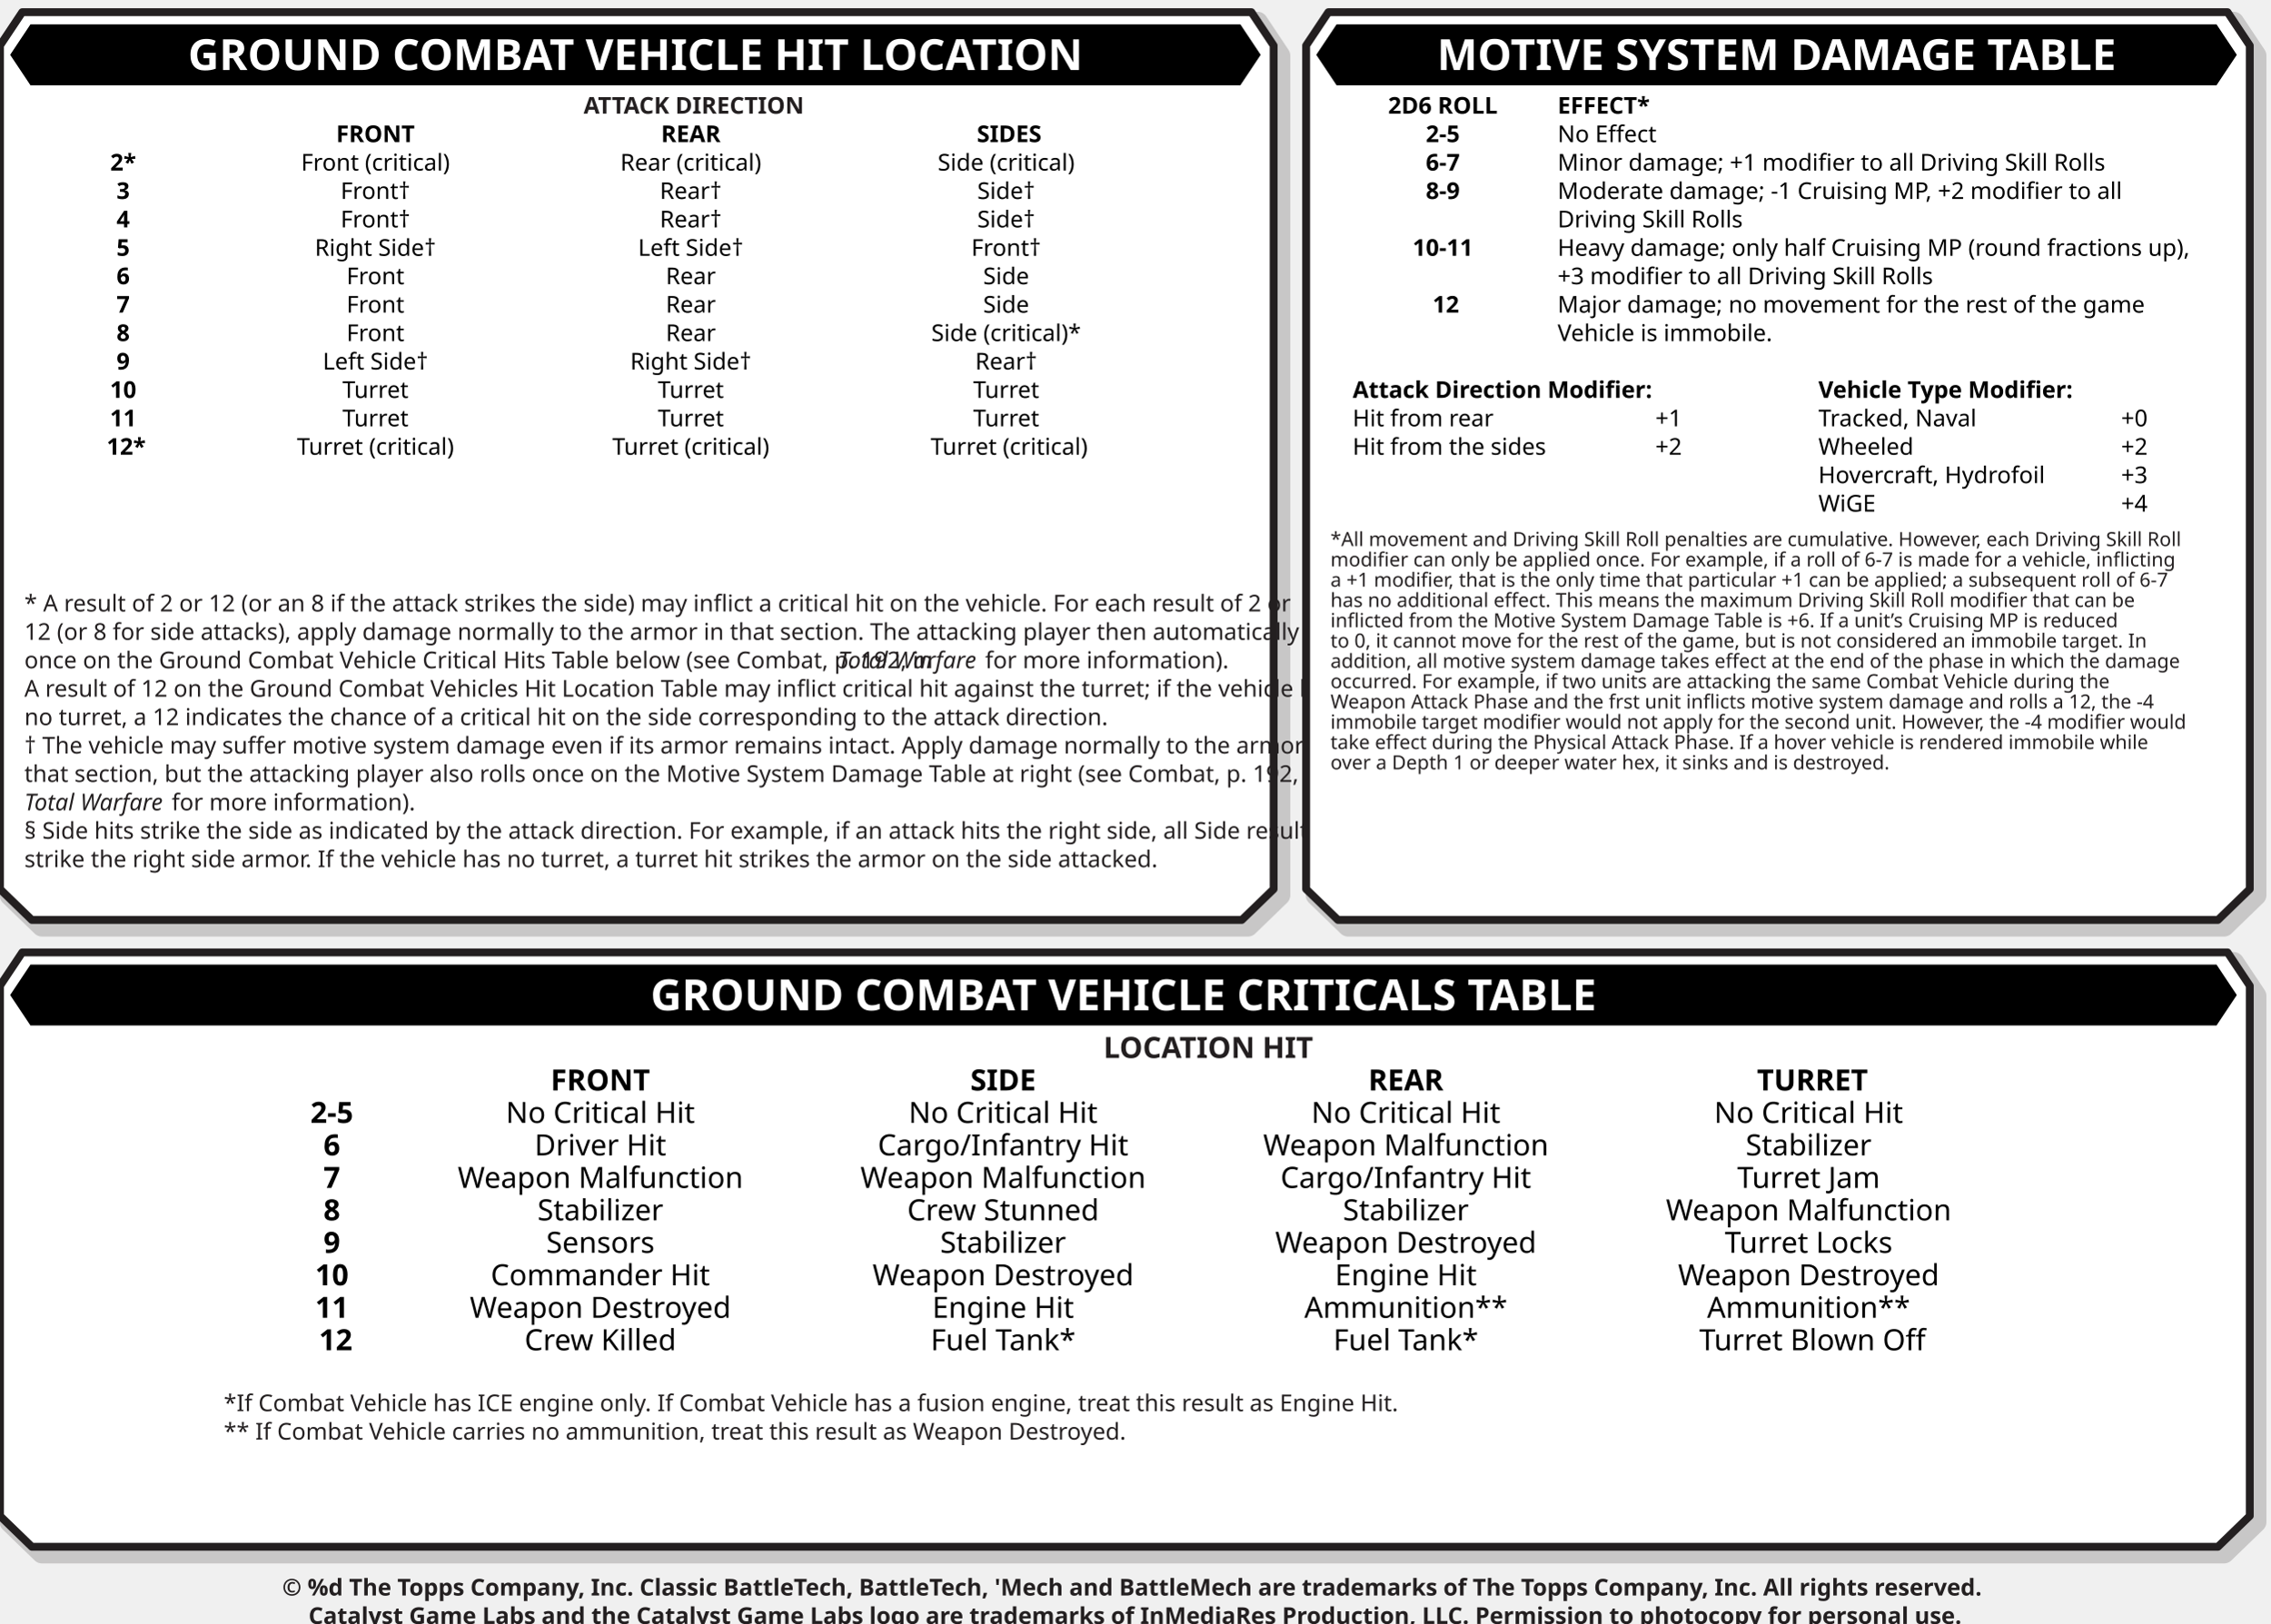
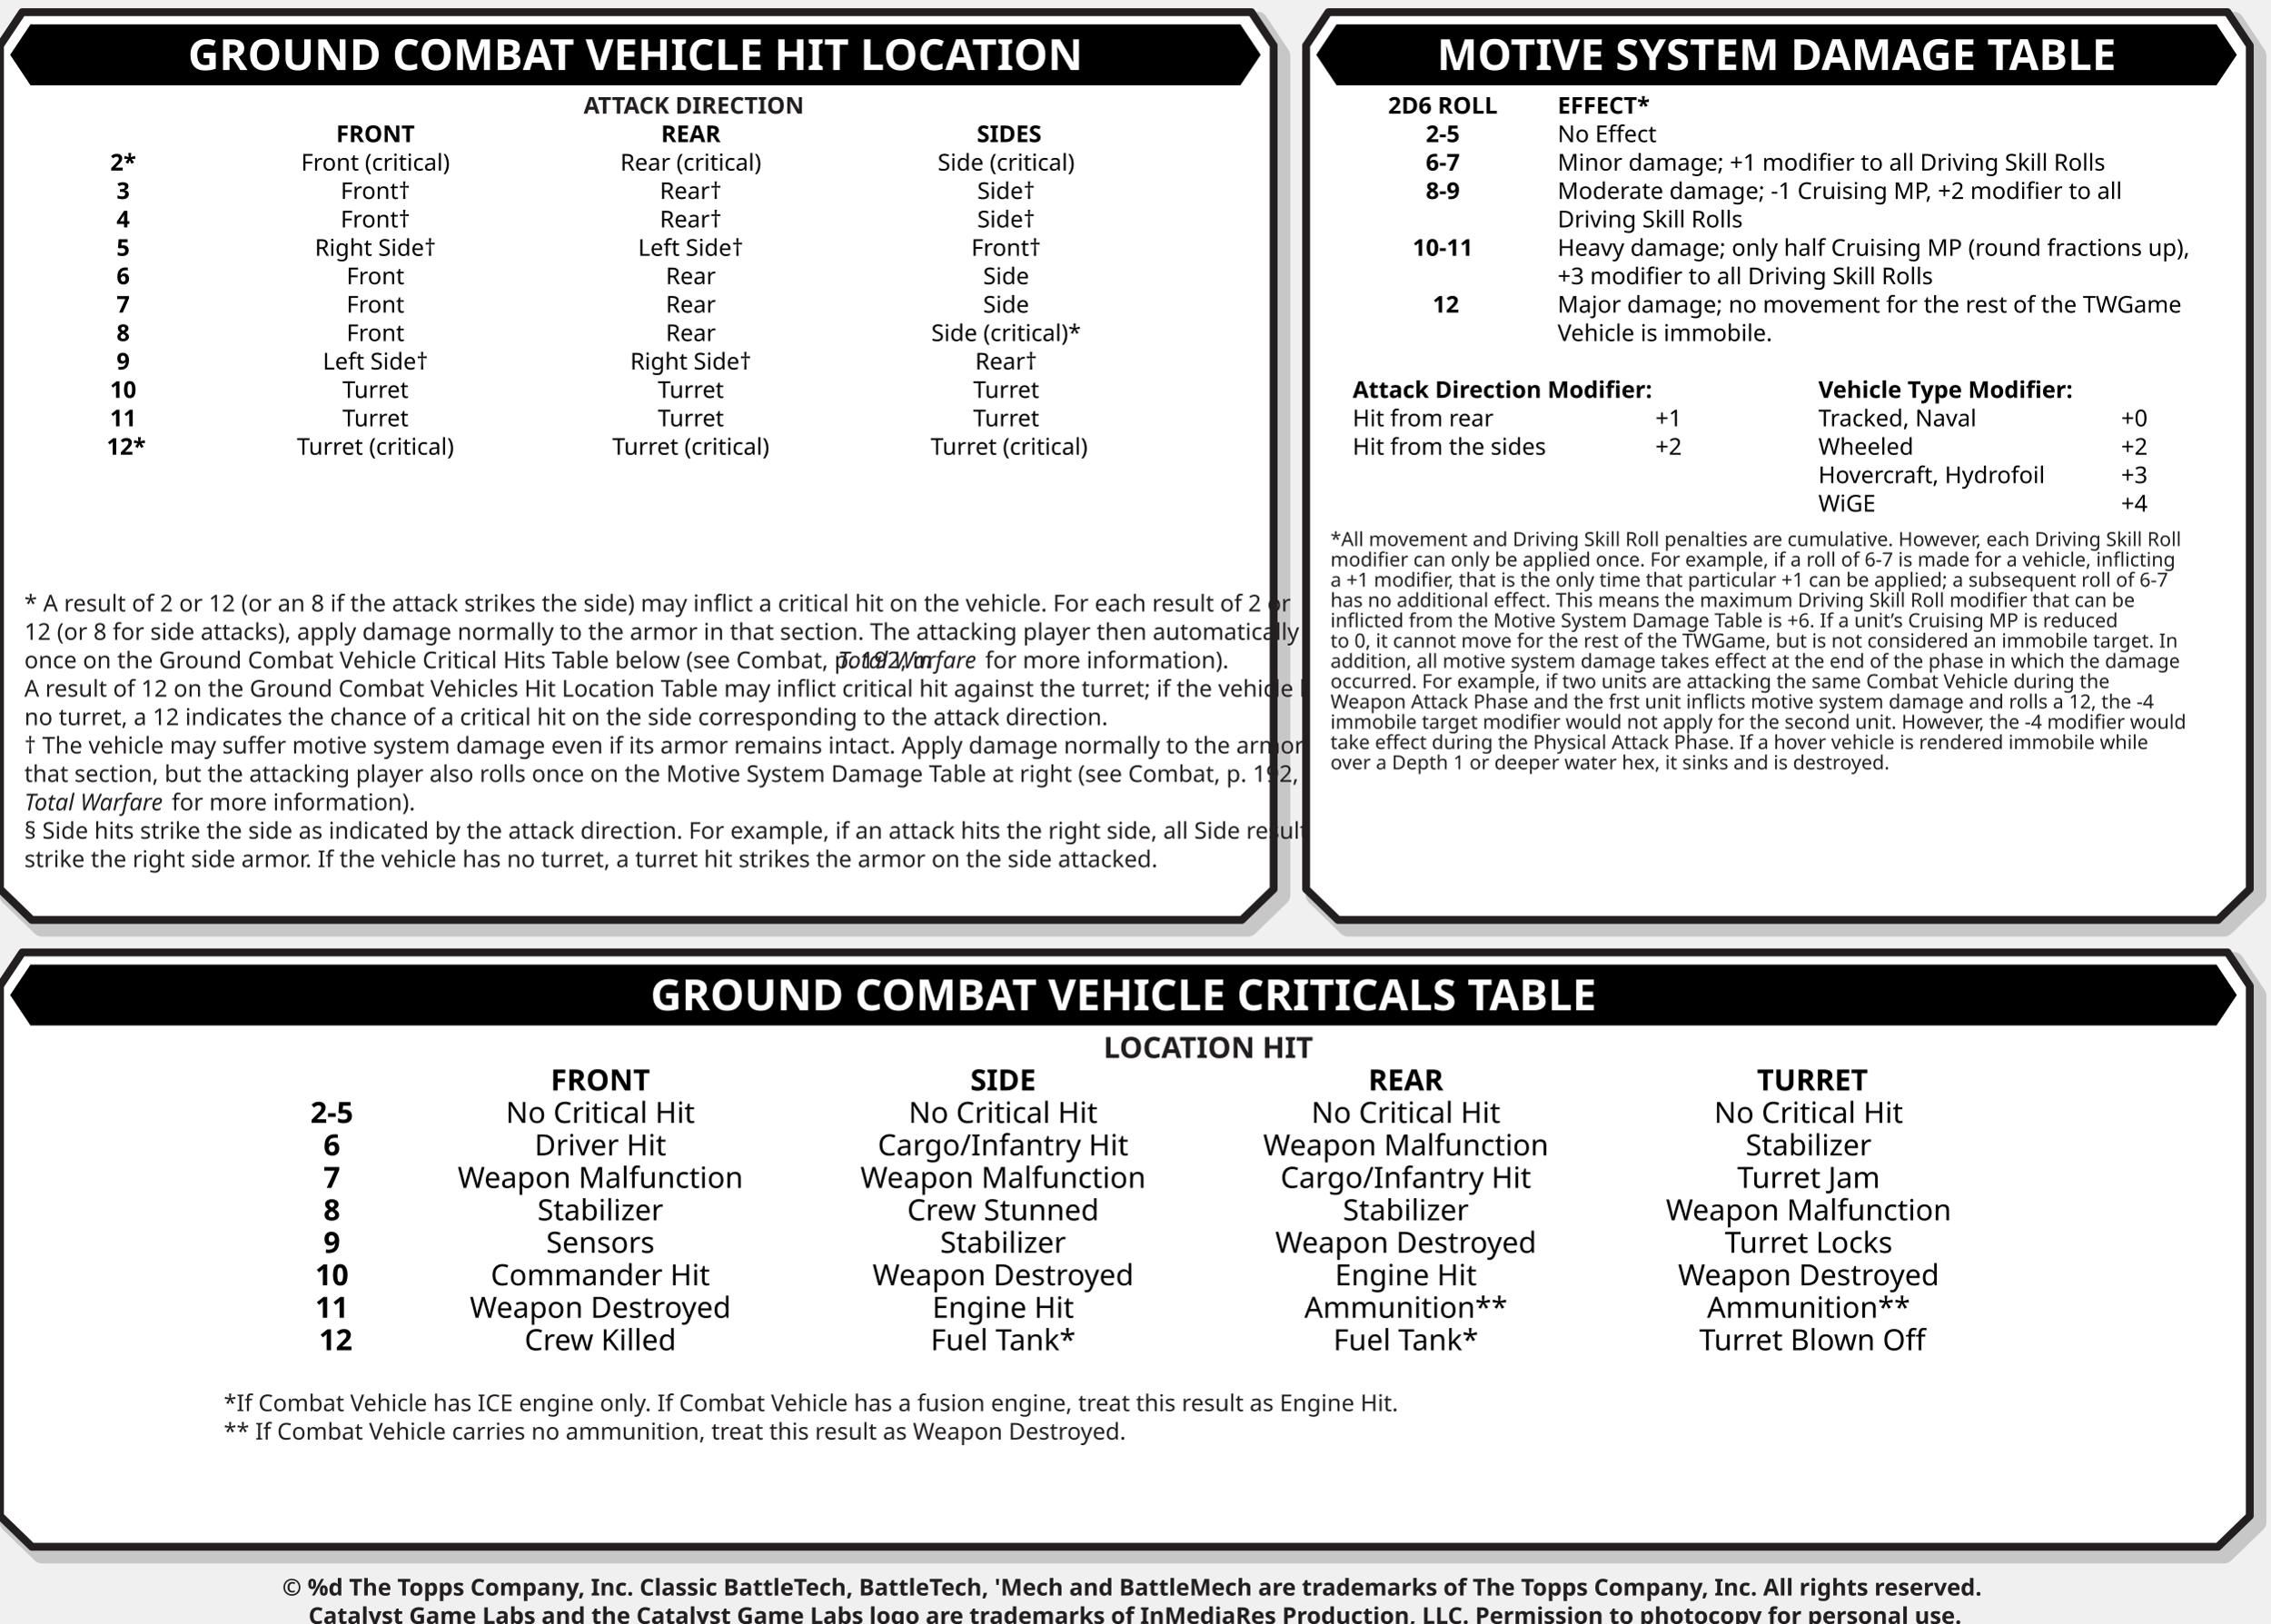
<svg xmlns="http://www.w3.org/2000/svg" contentScriptType="text/ecmascript" width="559.0" zoomAndPan="magnify" contentStyleType="text/css" height="400.0" preserveAspectRatio="xMidYMid meet" version="1.0">
  <g style="mml-color-elements:" id="rs_template">
    <text font-size="5.7px" transform="translate (279.5 400.0)" fill="#231f20" text-anchor="middle" font-family="Eurostile" id="footer" font-weight="bold">
      <tspan lengthAdjust="spacingAndGlyphs" x="0.0" id="tspanCopyright" y="-7.000" textLength="531.050">© %d The Topps Company, Inc. Classic BattleTech, BattleTech, 'Mech and BattleMech are trademarks of The Topps Company, Inc. All rights reserved.</tspan>
      <tspan lengthAdjust="spacingAndGlyphs" x="0.0" y="0" textLength="503.100">Catalyst Game Labs and the Catalyst Game Labs logo are trademarks of InMediaRes Production, LLC. Permission to photocopy for personal use.</tspan>
    </text>
    <g transform="translate (0.000 3.000)">
      <g>
        <path fill="#ffffff" d="M 2.5,10.714 L 7.975,2.500 L 309.655,2.500 l 5.475,8.214 L 315.130,217.500 l -7.845,7.600 L 10.345,225.100 l -7.845,-7.600 Z" stroke-width="5.2" stroke-linejoin="round" stroke="#c8c7c7" />
        <path fill="#ffffff" d="M 0.0,8.214 L 5.475,0.000 L 308.155,0.000 l 5.475,8.214 L 313.630,216.000 l -7.845,7.600 L 7.845,223.600 l -7.845,-7.600 Z" stroke-width="1.932" stroke-linejoin="round" stroke="#231f20" />
        <g transform="translate (2.5,3.0)">
          <path fill="#000000" d="M 0,7.500 l 4.999,-7.500 h 297.940 l 4.999,7.500 l -4.999,7.500 h -297.940 Z" />
          <text x="153.969" y="11.250" fill="#ffffff" text-anchor="middle" style="font-family:Eurostile;font-size:10.600px;font-weight:bold;font-style:normal" textLength="198.545" lengthAdjust="spacingAndGlyphs">GROUND COMBAT VEHICLE HIT LOCATION</text>
        </g>
      </g>
      <text fill="#231f20" x="170.847" y="25.000" style="font-family:Eurostile;font-size:5.700px;font-weight:bold;font-style:normal" text-anchor="middle">ATTACK DIRECTION</text>
      <g transform="translate (0.000 32.000)">
        <text text-anchor="middle" style="font-family:Eurostile;font-size:5.700px;font-weight:bold;font-style:normal">
          <tspan x="93.189" y="0.000">FRONT</tspan>
          <tspan x="170.847" y="0.000">REAR</tspan>
          <tspan x="248.504" y="0.000">SIDES</tspan>
        </text>
        <text text-anchor="middle" style="font-family:Eurostile;font-size:5.700px;font-weight:bold;font-style:normal">
          <tspan x="31.063" y="7.000">2*</tspan>
          <tspan x="31.063" y="14.000">3</tspan>
          <tspan x="31.063" y="21.000">4</tspan>
          <tspan x="31.063" y="28.000">5</tspan>
          <tspan x="31.063" y="35.000">6</tspan>
          <tspan x="31.063" y="42.000">7</tspan>
          <tspan x="31.063" y="49.000">8</tspan>
          <tspan x="31.063" y="56.000">9</tspan>
          <tspan x="31.063" y="63.000">10</tspan>
          <tspan x="31.063" y="70.000">11</tspan>
          <tspan x="31.063" y="77.000">12*</tspan>
        </text>
        <text text-anchor="middle" style="font-family:Eurostile;font-size:5.700px;font-weight:normal;font-style:normal">
          <tspan x="93.189" y="7.000">Front (critical)</tspan>
          <tspan x="170.847" y="7.000">Rear (critical)</tspan>
          <tspan x="248.504" y="7.000">Side (critical)</tspan>
          <tspan x="93.189" y="14.000">Front†</tspan>
          <tspan x="170.847" y="14.000">Rear†</tspan>
          <tspan x="248.504" y="14.000">Side†</tspan>
          <tspan x="93.189" y="21.000">Front†</tspan>
          <tspan x="170.847" y="21.000">Rear†</tspan>
          <tspan x="248.504" y="21.000">Side†</tspan>
          <tspan x="93.189" y="28.000">Right Side†</tspan>
          <tspan x="170.847" y="28.000">Left Side†</tspan>
          <tspan x="248.504" y="28.000">Front†</tspan>
          <tspan x="93.189" y="35.000">Front</tspan>
          <tspan x="170.847" y="35.000">Rear</tspan>
          <tspan x="248.504" y="35.000">Side</tspan>
          <tspan x="93.189" y="42.000">Front</tspan>
          <tspan x="170.847" y="42.000">Rear</tspan>
          <tspan x="248.504" y="42.000">Side</tspan>
          <tspan x="93.189" y="49.000">Front</tspan>
          <tspan x="170.847" y="49.000">Rear</tspan>
          <tspan x="248.504" y="49.000">Side (critical)*</tspan>
          <tspan x="93.189" y="56.000">Left Side†</tspan>
          <tspan x="170.847" y="56.000">Right Side†</tspan>
          <tspan x="248.504" y="56.000">Rear†</tspan>
          <tspan x="93.189" y="63.000">Turret</tspan>
          <tspan x="170.847" y="63.000">Turret</tspan>
          <tspan x="248.504" y="63.000">Turret</tspan>
          <tspan x="93.189" y="70.000">Turret</tspan>
          <tspan x="170.847" y="70.000">Turret</tspan>
          <tspan x="248.504" y="70.000">Turret</tspan>
          <tspan x="93.189" y="77.000">Turret (critical)</tspan>
          <tspan x="170.847" y="77.000">Turret (critical)</tspan>
          <tspan x="248.504" y="77.000">Turret (critical)</tspan>
        </text>
      </g>
      <g transform="translate(0,140.600)">
        <text x="6.000" y="7.000" fill="#231f20" text-anchor="start" style="font-family:Eurostile;font-size:5.700px;font-weight:normal;font-style:normal" textLength="301.630" lengthAdjust="spacingAndGlyphs">* A result of 2 or 12 (or an 8 if the attack strikes the side) may inflict a critical hit on the vehicle. For each result of 2 or</text>
        <text x="6.000" y="14.000" fill="#231f20" text-anchor="start" style="font-family:Eurostile;font-size:5.700px;font-weight:normal;font-style:normal" textLength="301.630" lengthAdjust="spacingAndGlyphs">12 (or 8 for side attacks), apply damage normally to the armor in that section. The attacking player then automatically rolls</text>
        <text x="6.000" y="21.000" fill="#231f20" text-anchor="start" style="font-family:Eurostile;font-size:5.700px;font-weight:normal;font-style:normal" textLength="200.326" lengthAdjust="spacingAndGlyphs">once on the Ground Combat Vehicle Critical Hits Table below (see Combat, p. 192, in </text>
        <text x="206.326" y="21.000" fill="#231f20" text-anchor="start" style="font-family:Eurostile;font-size:5.700px;font-weight:normal;font-style:italic" textLength="33.425" lengthAdjust="spacingAndGlyphs">Total Warfare</text>
        <text x="242.595" y="21.000" fill="#231f20" text-anchor="start" style="font-family:Eurostile;font-size:5.700px;font-weight:normal;font-style:normal" textLength="53.281" lengthAdjust="spacingAndGlyphs"> for more information).</text>
        <text x="6.000" y="28.000" fill="#231f20" text-anchor="start" style="font-family:Eurostile;font-size:5.700px;font-weight:normal;font-style:normal" textLength="301.630" lengthAdjust="spacingAndGlyphs">A result of 12 on the Ground Combat Vehicles Hit Location Table may inflict critical hit against the turret; if the vehicle has</text>
        <text fill="#231f20" x="6.000" y="35.000" style="font-family:Eurostile;font-size:5.700px;font-weight:normal;font-style:normal;mml-field-width:67827.500" text-anchor="start">no turret, a 12 indicates the chance of a critical hit on the side corresponding to the attack direction.</text>
        <text x="6.000" y="42.000" fill="#231f20" text-anchor="start" style="font-family:Eurostile;font-size:5.700px;font-weight:normal;font-style:normal" textLength="301.630" lengthAdjust="spacingAndGlyphs">† The vehicle may suffer motive system damage even if its armor remains intact. Apply damage normally to the armor in</text>
        <text x="6.000" y="49.000" fill="#231f20" text-anchor="start" style="font-family:Eurostile;font-size:5.700px;font-weight:normal;font-style:normal" textLength="301.630" lengthAdjust="spacingAndGlyphs">that section, but the attacking player also rolls once on the Motive System Damage Table at right (see Combat, p. 192, in</text>
        <text x="6.000" y="56.000" fill="#231f20" text-anchor="start" style="font-family:Eurostile;font-size:5.700px;font-weight:normal;font-style:italic" textLength="33.425" lengthAdjust="spacingAndGlyphs">Total Warfare</text>
        <text x="42.269" y="56.000" fill="#231f20" text-anchor="start" style="font-family:Eurostile;font-size:5.700px;font-weight:normal;font-style:normal" textLength="53.281" lengthAdjust="spacingAndGlyphs"> for more information).</text>
        <text x="6.000" y="63.000" fill="#231f20" text-anchor="start" style="font-family:Eurostile;font-size:5.700px;font-weight:normal;font-style:normal" textLength="301.630" lengthAdjust="spacingAndGlyphs">§ Side hits strike the side as indicated by the attack direction. For example, if an attack hits the right side, all Side results</text>
        <text fill="#231f20" x="6.000" y="70.000" style="font-family:Eurostile;font-size:5.700px;font-weight:normal;font-style:normal;mml-field-width:69736.813" text-anchor="start">strike the right side armor. If the vehicle has no turret, a turret hit strikes the armor on the side attacked.</text>
      </g>
    </g>
    <g transform="translate (321.630 3.000)">
      <g>
        <path fill="#ffffff" d="M 2.5,10.714 L 7.975,2.500 L 228.395,2.500 l 5.475,8.214 L 233.870,217.500 l -7.845,7.600 L 10.345,225.100 l -7.845,-7.600 Z" stroke-width="5.2" stroke-linejoin="round" stroke="#c8c7c7" />
        <path fill="#ffffff" d="M 0.0,8.214 L 5.475,0.000 L 226.895,0.000 l 5.475,8.214 L 232.370,216.000 l -7.845,7.600 L 7.845,223.600 l -7.845,-7.600 Z" stroke-width="1.932" stroke-linejoin="round" stroke="#231f20" />
        <g transform="translate (2.5,3.0)">
          <path fill="#000000" d="M 0,7.500 l 4.999,-7.500 h 216.680 l 4.999,7.500 l -4.999,7.500 h -216.680 Z" />
          <text x="113.339" y="11.250" fill="#ffffff" text-anchor="middle" style="font-family:Eurostile;font-size:10.600px;font-weight:bold;font-style:normal" textLength="157.417" lengthAdjust="spacingAndGlyphs">MOTIVE SYSTEM DAMAGE TABLE</text>
        </g>
      </g>
      <g transform="translate (0.000 25.000)">
        <text text-anchor="start" style="font-family:Eurostile;font-size:5.700px;font-weight:bold;font-style:normal">
          <tspan x="61.930" y="0.000">EFFECT*</tspan>
        </text>
        <text text-anchor="middle" style="font-family:Eurostile;font-size:5.700px;font-weight:bold;font-style:normal">
          <tspan x="34.405" y="0.000">2D6 ROLL</tspan>
          <tspan x="34.405" y="7.000">2-5</tspan>
          <tspan x="34.405" y="14.000">6-7</tspan>
          <tspan x="34.405" y="21.000">8-9</tspan>
          <tspan x="34.405" y="35.000">10-11</tspan>
          <tspan x="34.405" y="49.000">12</tspan>
        </text>
        <text text-anchor="start" style="font-family:Eurostile;font-size:5.700px;font-weight:normal;font-style:normal">
          <tspan x="61.930" y="7.000">No Effect</tspan>
          <tspan x="61.930" y="14.000">Minor damage; +1 modifier to all Driving Skill Rolls</tspan>
          <tspan x="61.930" y="21.000">Moderate damage; -1 Cruising MP, +2 modifier to all</tspan>
          <tspan x="61.930" y="28.000">Driving Skill Rolls</tspan>
          <tspan x="61.930" y="35.000">Heavy damage; only half Cruising MP (round fractions up),</tspan>
          <tspan x="61.930" y="42.000">+3 modifier to all Driving Skill Rolls</tspan>
-           <tspan x="61.930" y="49.000">Major damage; no movement for the rest of the game</tspan>
+           <tspan x="61.930" y="49.000">Major damage; no movement for the rest of the TWGame</tspan>
          <tspan x="61.930" y="56.000">Vehicle is immobile.</tspan>
        </text>
      </g>
      <g transform="translate (0.000 95.000)">
        <text text-anchor="start" style="font-family:Eurostile;font-size:5.700px;font-weight:bold;font-style:normal">
          <tspan x="11.469" y="0.000">Attack Direction Modifier:</tspan>
        </text>
        <text text-anchor="start" style="font-family:Eurostile;font-size:5.700px;font-weight:normal;font-style:normal">
          <tspan x="11.469" y="7.000">Hit from rear</tspan>
          <tspan x="86.014" y="7.000">+1</tspan>
          <tspan x="11.469" y="14.000">Hit from the sides</tspan>
          <tspan x="86.014" y="14.000">+2</tspan>
        </text>
      </g>
      <g transform="translate (114.685 95.000)">
        <text text-anchor="start" style="font-family:Eurostile;font-size:5.700px;font-weight:bold;font-style:normal">
          <tspan x="11.469" y="0.000">Vehicle Type Modifier:</tspan>
        </text>
        <text text-anchor="start" style="font-family:Eurostile;font-size:5.700px;font-weight:normal;font-style:normal">
          <tspan x="11.469" y="7.000">Tracked, Naval</tspan>
          <tspan x="86.014" y="7.000">+0</tspan>
          <tspan x="11.469" y="14.000">Wheeled</tspan>
          <tspan x="86.014" y="14.000">+2</tspan>
          <tspan x="11.469" y="21.000">Hovercraft, Hydrofoil</tspan>
          <tspan x="86.014" y="21.000">+3</tspan>
          <tspan x="11.469" y="28.000">WiGE</tspan>
          <tspan x="86.014" y="28.000">+4</tspan>
        </text>
      </g>
      <text x="6.000" y="131.500" fill="#231f20" text-anchor="start" style="font-family:Eurostile;font-size:4.800px;font-weight:normal;font-style:normal" textLength="220.370" lengthAdjust="spacingAndGlyphs">*All movement and Driving Skill Roll penalties are cumulative. However, each Driving Skill Roll</text>
      <text x="6.000" y="136.500" fill="#231f20" text-anchor="start" style="font-family:Eurostile;font-size:4.800px;font-weight:normal;font-style:normal" textLength="220.370" lengthAdjust="spacingAndGlyphs">modifier can only be applied once. For example, if a roll of 6-7 is made for a vehicle, inflicting</text>
      <text x="6.000" y="141.500" fill="#231f20" text-anchor="start" style="font-family:Eurostile;font-size:4.800px;font-weight:normal;font-style:normal" textLength="220.370" lengthAdjust="spacingAndGlyphs">a +1 modifier, that is the only time that particular +1 can be applied; a subsequent roll of 6-7</text>
      <text x="6.000" y="146.500" fill="#231f20" text-anchor="start" style="font-family:Eurostile;font-size:4.800px;font-weight:normal;font-style:normal" textLength="220.370" lengthAdjust="spacingAndGlyphs">has no additional effect. This means the maximum Driving Skill Roll modifier that can be</text>
      <text x="6.000" y="151.500" fill="#231f20" text-anchor="start" style="font-family:Eurostile;font-size:4.800px;font-weight:normal;font-style:normal" textLength="220.370" lengthAdjust="spacingAndGlyphs">inflicted from the Motive System Damage Table is +6. If a unit’s Cruising MP is reduced</text>
-       <text x="6.000" y="156.500" fill="#231f20" text-anchor="start" style="font-family:Eurostile;font-size:4.800px;font-weight:normal;font-style:normal" textLength="220.370" lengthAdjust="spacingAndGlyphs">to 0, it cannot move for the rest of the game, but is not considered an immobile target. In</text>
+       <text x="6.000" y="156.500" fill="#231f20" text-anchor="start" style="font-family:Eurostile;font-size:4.800px;font-weight:normal;font-style:normal" textLength="220.370" lengthAdjust="spacingAndGlyphs">to 0, it cannot move for the rest of the TWGame, but is not considered an immobile target. In</text>
      <text x="6.000" y="161.500" fill="#231f20" text-anchor="start" style="font-family:Eurostile;font-size:4.800px;font-weight:normal;font-style:normal" textLength="220.370" lengthAdjust="spacingAndGlyphs">addition, all motive system damage takes effect at the end of the phase in which the damage</text>
      <text x="6.000" y="166.500" fill="#231f20" text-anchor="start" style="font-family:Eurostile;font-size:4.800px;font-weight:normal;font-style:normal" textLength="220.370" lengthAdjust="spacingAndGlyphs">occurred. For example, if two units are attacking the same Combat Vehicle during the</text>
      <text x="6.000" y="171.500" fill="#231f20" text-anchor="start" style="font-family:Eurostile;font-size:4.800px;font-weight:normal;font-style:normal" textLength="220.370" lengthAdjust="spacingAndGlyphs">Weapon Attack Phase and the frst unit inflicts motive system damage and rolls a 12, the -4</text>
      <text x="6.000" y="176.500" fill="#231f20" text-anchor="start" style="font-family:Eurostile;font-size:4.800px;font-weight:normal;font-style:normal" textLength="220.370" lengthAdjust="spacingAndGlyphs">immobile target modifier would not apply for the second unit. However, the -4 modifier would</text>
      <text x="6.000" y="181.500" fill="#231f20" text-anchor="start" style="font-family:Eurostile;font-size:4.800px;font-weight:normal;font-style:normal" textLength="220.370" lengthAdjust="spacingAndGlyphs">take effect during the Physical Attack Phase. If a hover vehicle is rendered immobile while</text>
      <text fill="#231f20" x="6.000" y="186.500" style="font-family:Eurostile;font-size:4.800px;font-weight:normal;font-style:normal;mml-field-width:21594.053" text-anchor="start">over a Depth 1 or deeper water hex, it sinks and is destroyed.</text>
    </g>
    <g transform="translate (0.000 234.600)">
      <g>
        <path fill="#ffffff" d="M 2.5,10.714 L 7.975,2.500 L 550.025,2.500 l 5.475,8.214 L 555.500,140.300 l -7.845,7.600 L 10.345,147.900 l -7.845,-7.600 Z" stroke-width="5.2" stroke-linejoin="round" stroke="#c8c7c7" />
        <path fill="#ffffff" d="M 0.0,8.214 L 5.475,0.000 L 548.525,0.000 l 5.475,8.214 L 554.000,138.800 l -7.845,7.600 L 7.845,146.400 l -7.845,-7.600 Z" stroke-width="1.932" stroke-linejoin="round" stroke="#231f20" />
        <g transform="translate (2.5,3.0)">
          <path fill="#000000" d="M 0,7.500 l 4.999,-7.500 h 538.310 l 4.999,7.500 l -4.999,7.500 h -538.310 Z" />
          <text x="274.154" y="11.250" fill="#ffffff" text-anchor="middle" style="font-family:Eurostile;font-size:10.600px;font-weight:bold;font-style:normal" textLength="213.991" lengthAdjust="spacingAndGlyphs">GROUND COMBAT VEHICLE CRITICALS TABLE</text>
        </g>
      </g>
      <text fill="#231f20" x="297.540" y="26.000" style="font-family:Eurostile;font-size:7.200px;font-weight:bold;font-style:normal" text-anchor="middle">LOCATION HIT</text>
      <g transform="translate (0.000 34.000)">
        <text text-anchor="middle" style="font-family:Eurostile;font-size:7.200px;font-weight:bold;font-style:normal">
          <tspan x="148.770" y="0.000">FRONT</tspan>
          <tspan x="247.950" y="0.000">SIDE</tspan>
          <tspan x="347.130" y="0.000">REAR</tspan>
          <tspan x="446.310" y="0.000">TURRET</tspan>
        </text>
        <text text-anchor="middle" style="font-family:Eurostile;font-size:7.200px;font-weight:bold;font-style:normal">
          <tspan x="82.650" y="8.000">2-5</tspan>
          <tspan x="82.650" y="16.000">6</tspan>
          <tspan x="82.650" y="24.000">7</tspan>
          <tspan x="82.650" y="32.000">8</tspan>
          <tspan x="82.650" y="40.000">9</tspan>
          <tspan x="82.650" y="48.000">10</tspan>
          <tspan x="82.650" y="56.000">11</tspan>
          <tspan x="82.650" y="64.000">12</tspan>
        </text>
        <text text-anchor="middle" style="font-family:Eurostile;font-size:7.200px;font-weight:normal;font-style:normal">
          <tspan x="148.770" y="8.000">No Critical Hit</tspan>
          <tspan x="247.950" y="8.000">No Critical Hit</tspan>
          <tspan x="347.130" y="8.000">No Critical Hit</tspan>
          <tspan x="446.310" y="8.000">No Critical Hit</tspan>
          <tspan x="148.770" y="16.000">Driver Hit</tspan>
          <tspan x="247.950" y="16.000">Cargo/Infantry Hit</tspan>
          <tspan x="347.130" y="16.000">Weapon Malfunction</tspan>
          <tspan x="446.310" y="16.000">Stabilizer</tspan>
          <tspan x="148.770" y="24.000">Weapon Malfunction</tspan>
          <tspan x="247.950" y="24.000">Weapon Malfunction</tspan>
          <tspan x="347.130" y="24.000">Cargo/Infantry Hit</tspan>
          <tspan x="446.310" y="24.000">Turret Jam</tspan>
          <tspan x="148.770" y="32.000">Stabilizer</tspan>
          <tspan x="247.950" y="32.000">Crew Stunned</tspan>
          <tspan x="347.130" y="32.000">Stabilizer</tspan>
          <tspan x="446.310" y="32.000">Weapon Malfunction</tspan>
          <tspan x="148.770" y="40.000">Sensors</tspan>
          <tspan x="247.950" y="40.000">Stabilizer</tspan>
          <tspan x="347.130" y="40.000">Weapon Destroyed</tspan>
          <tspan x="446.310" y="40.000">Turret Locks</tspan>
          <tspan x="148.770" y="48.000">Commander Hit</tspan>
          <tspan x="247.950" y="48.000">Weapon Destroyed</tspan>
          <tspan x="347.130" y="48.000">Engine Hit</tspan>
          <tspan x="446.310" y="48.000">Weapon Destroyed</tspan>
          <tspan x="148.770" y="56.000">Weapon Destroyed</tspan>
          <tspan x="247.950" y="56.000">Engine Hit</tspan>
          <tspan x="347.130" y="56.000">Ammunition**</tspan>
          <tspan x="446.310" y="56.000">Ammunition**</tspan>
          <tspan x="148.770" y="64.000">Crew Killed</tspan>
          <tspan x="247.950" y="64.000">Fuel Tank*</tspan>
          <tspan x="347.130" y="64.000">Fuel Tank*</tspan>
          <tspan x="446.310" y="64.000">Turret Blown Off</tspan>
        </text>
      </g>
      <text fill="#231f20" x="55.100" y="113.000" style="font-family:Eurostile;font-size:5.700px;font-weight:normal;font-style:normal" text-anchor="start">*If Combat Vehicle has ICE engine only. If Combat Vehicle has a fusion engine, treat this result as Engine Hit.</text>
      <text fill="#231f20" x="55.100" y="120.000" style="font-family:Eurostile;font-size:5.700px;font-weight:normal;font-style:normal" text-anchor="start">** If Combat Vehicle carries no ammunition, treat this result as Weapon Destroyed.</text>
    </g>
  </g>
</svg>
